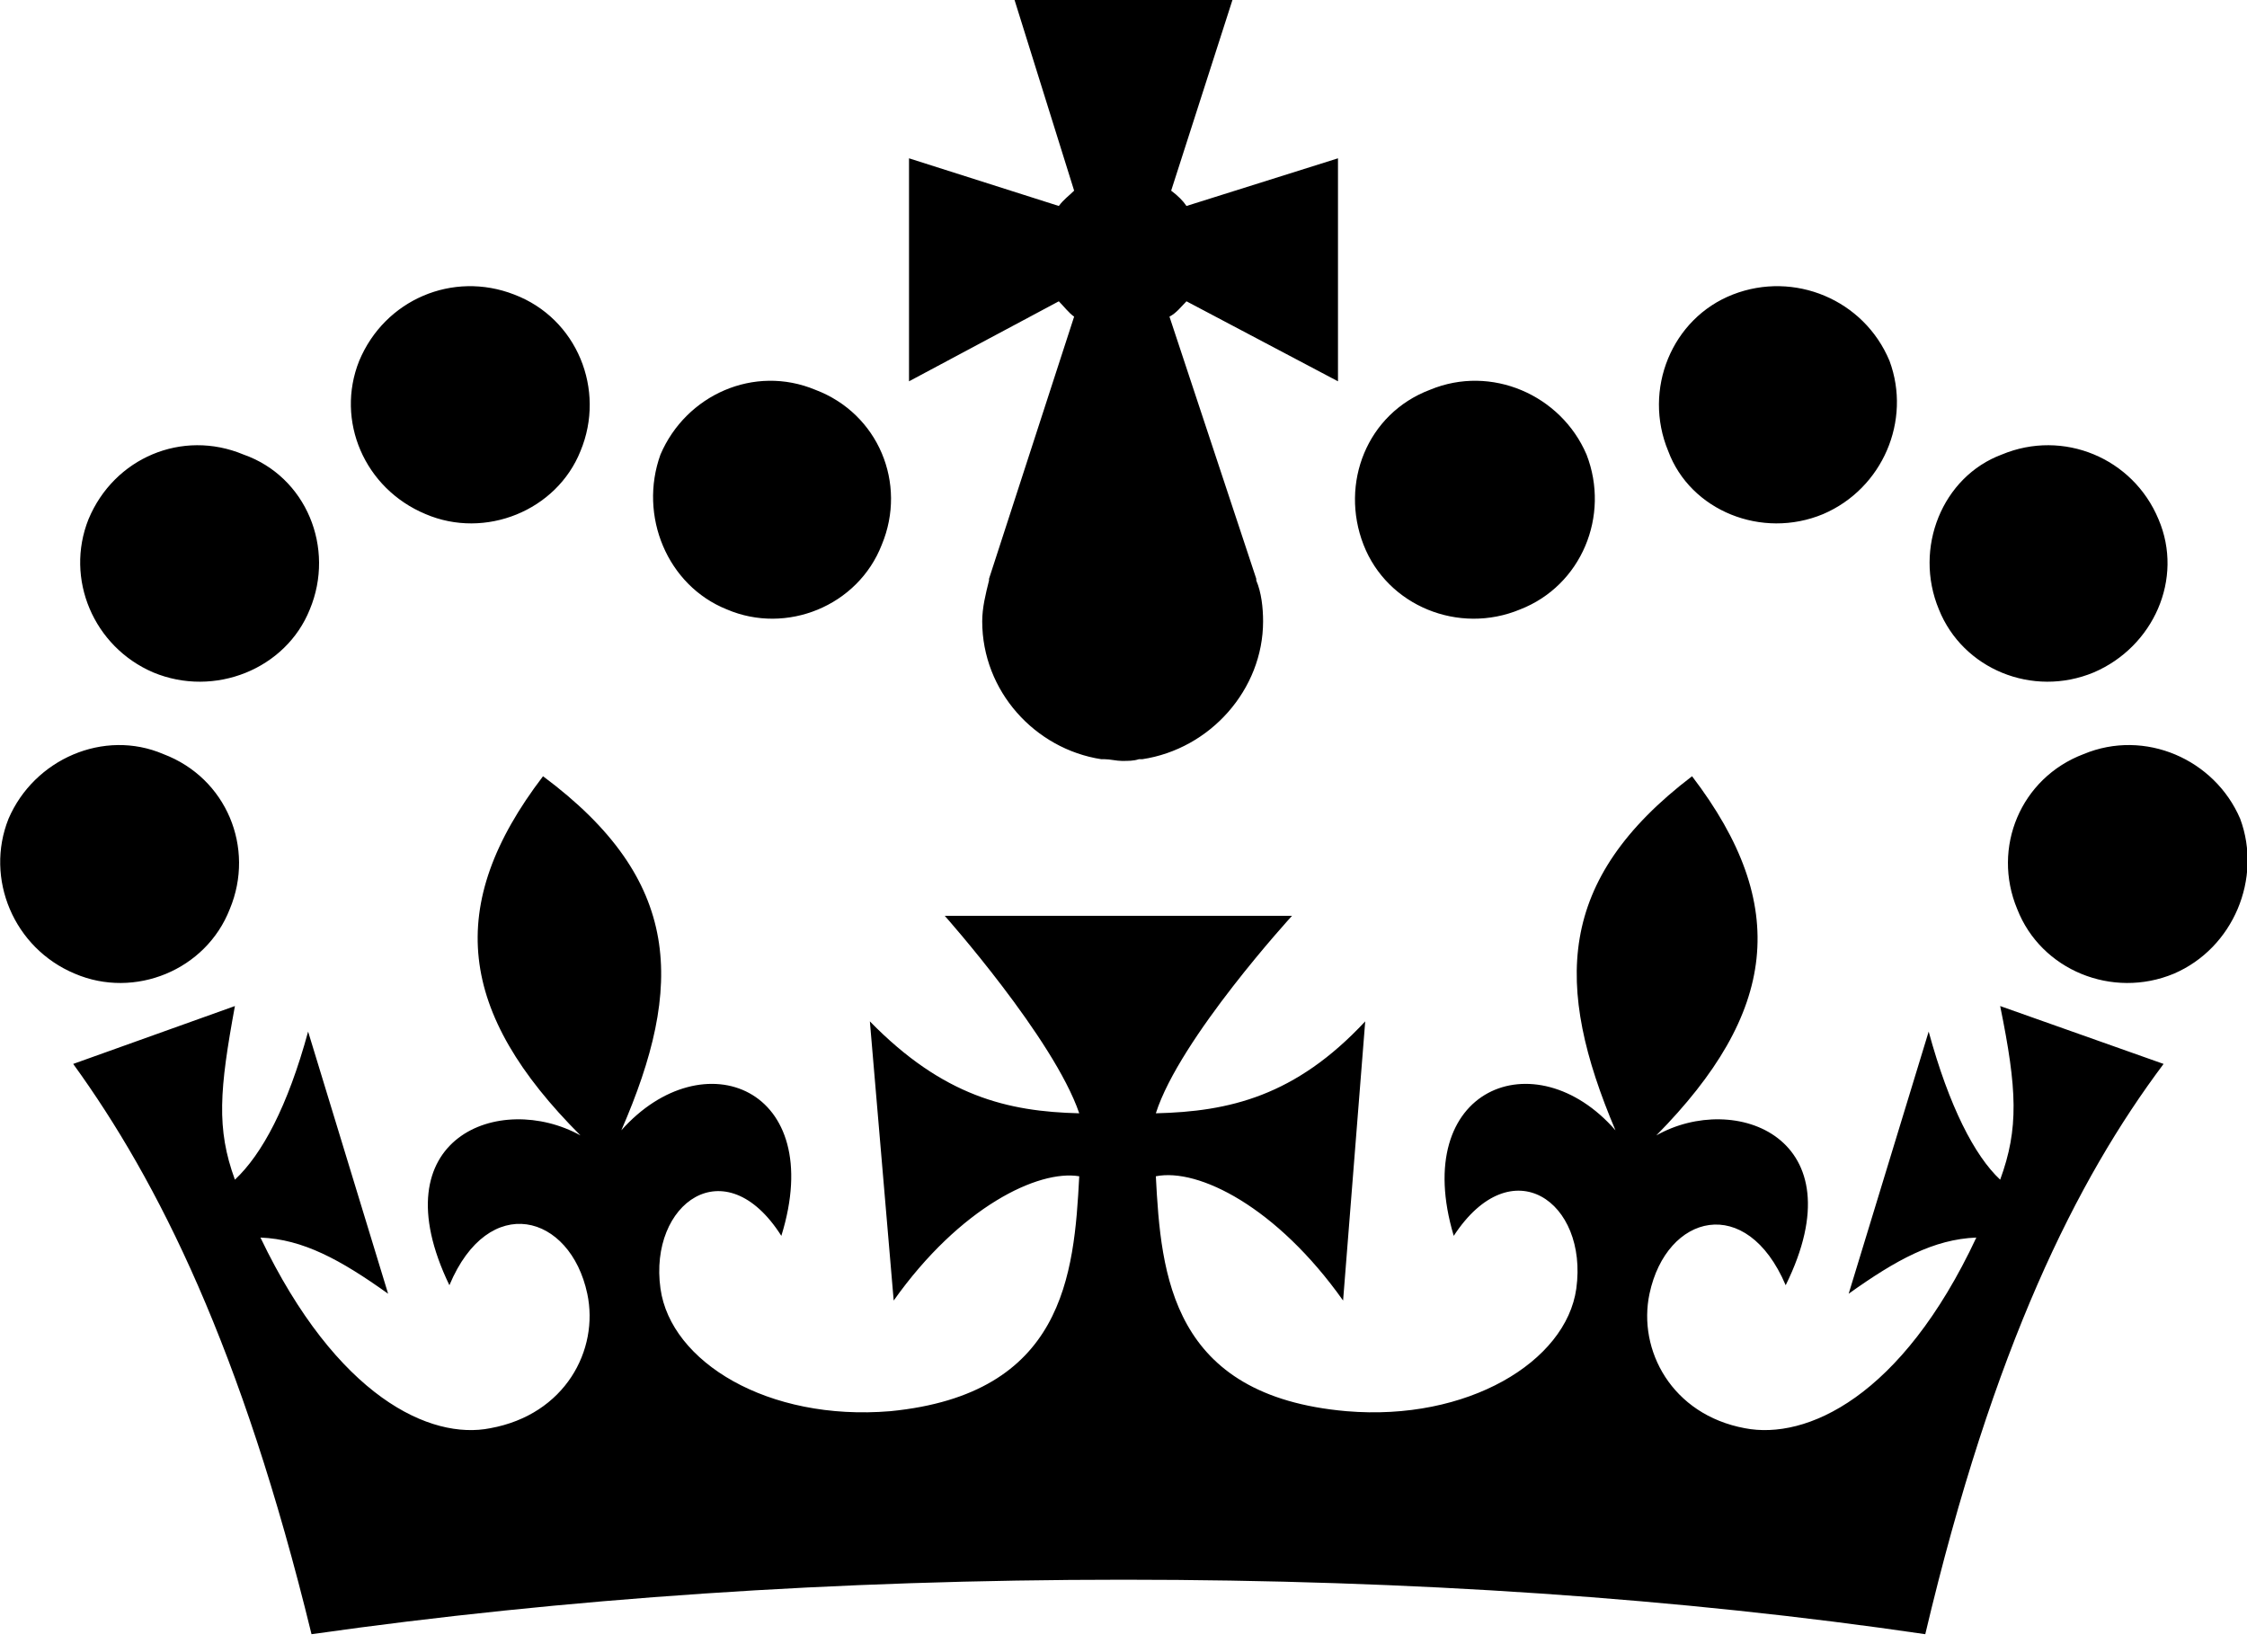
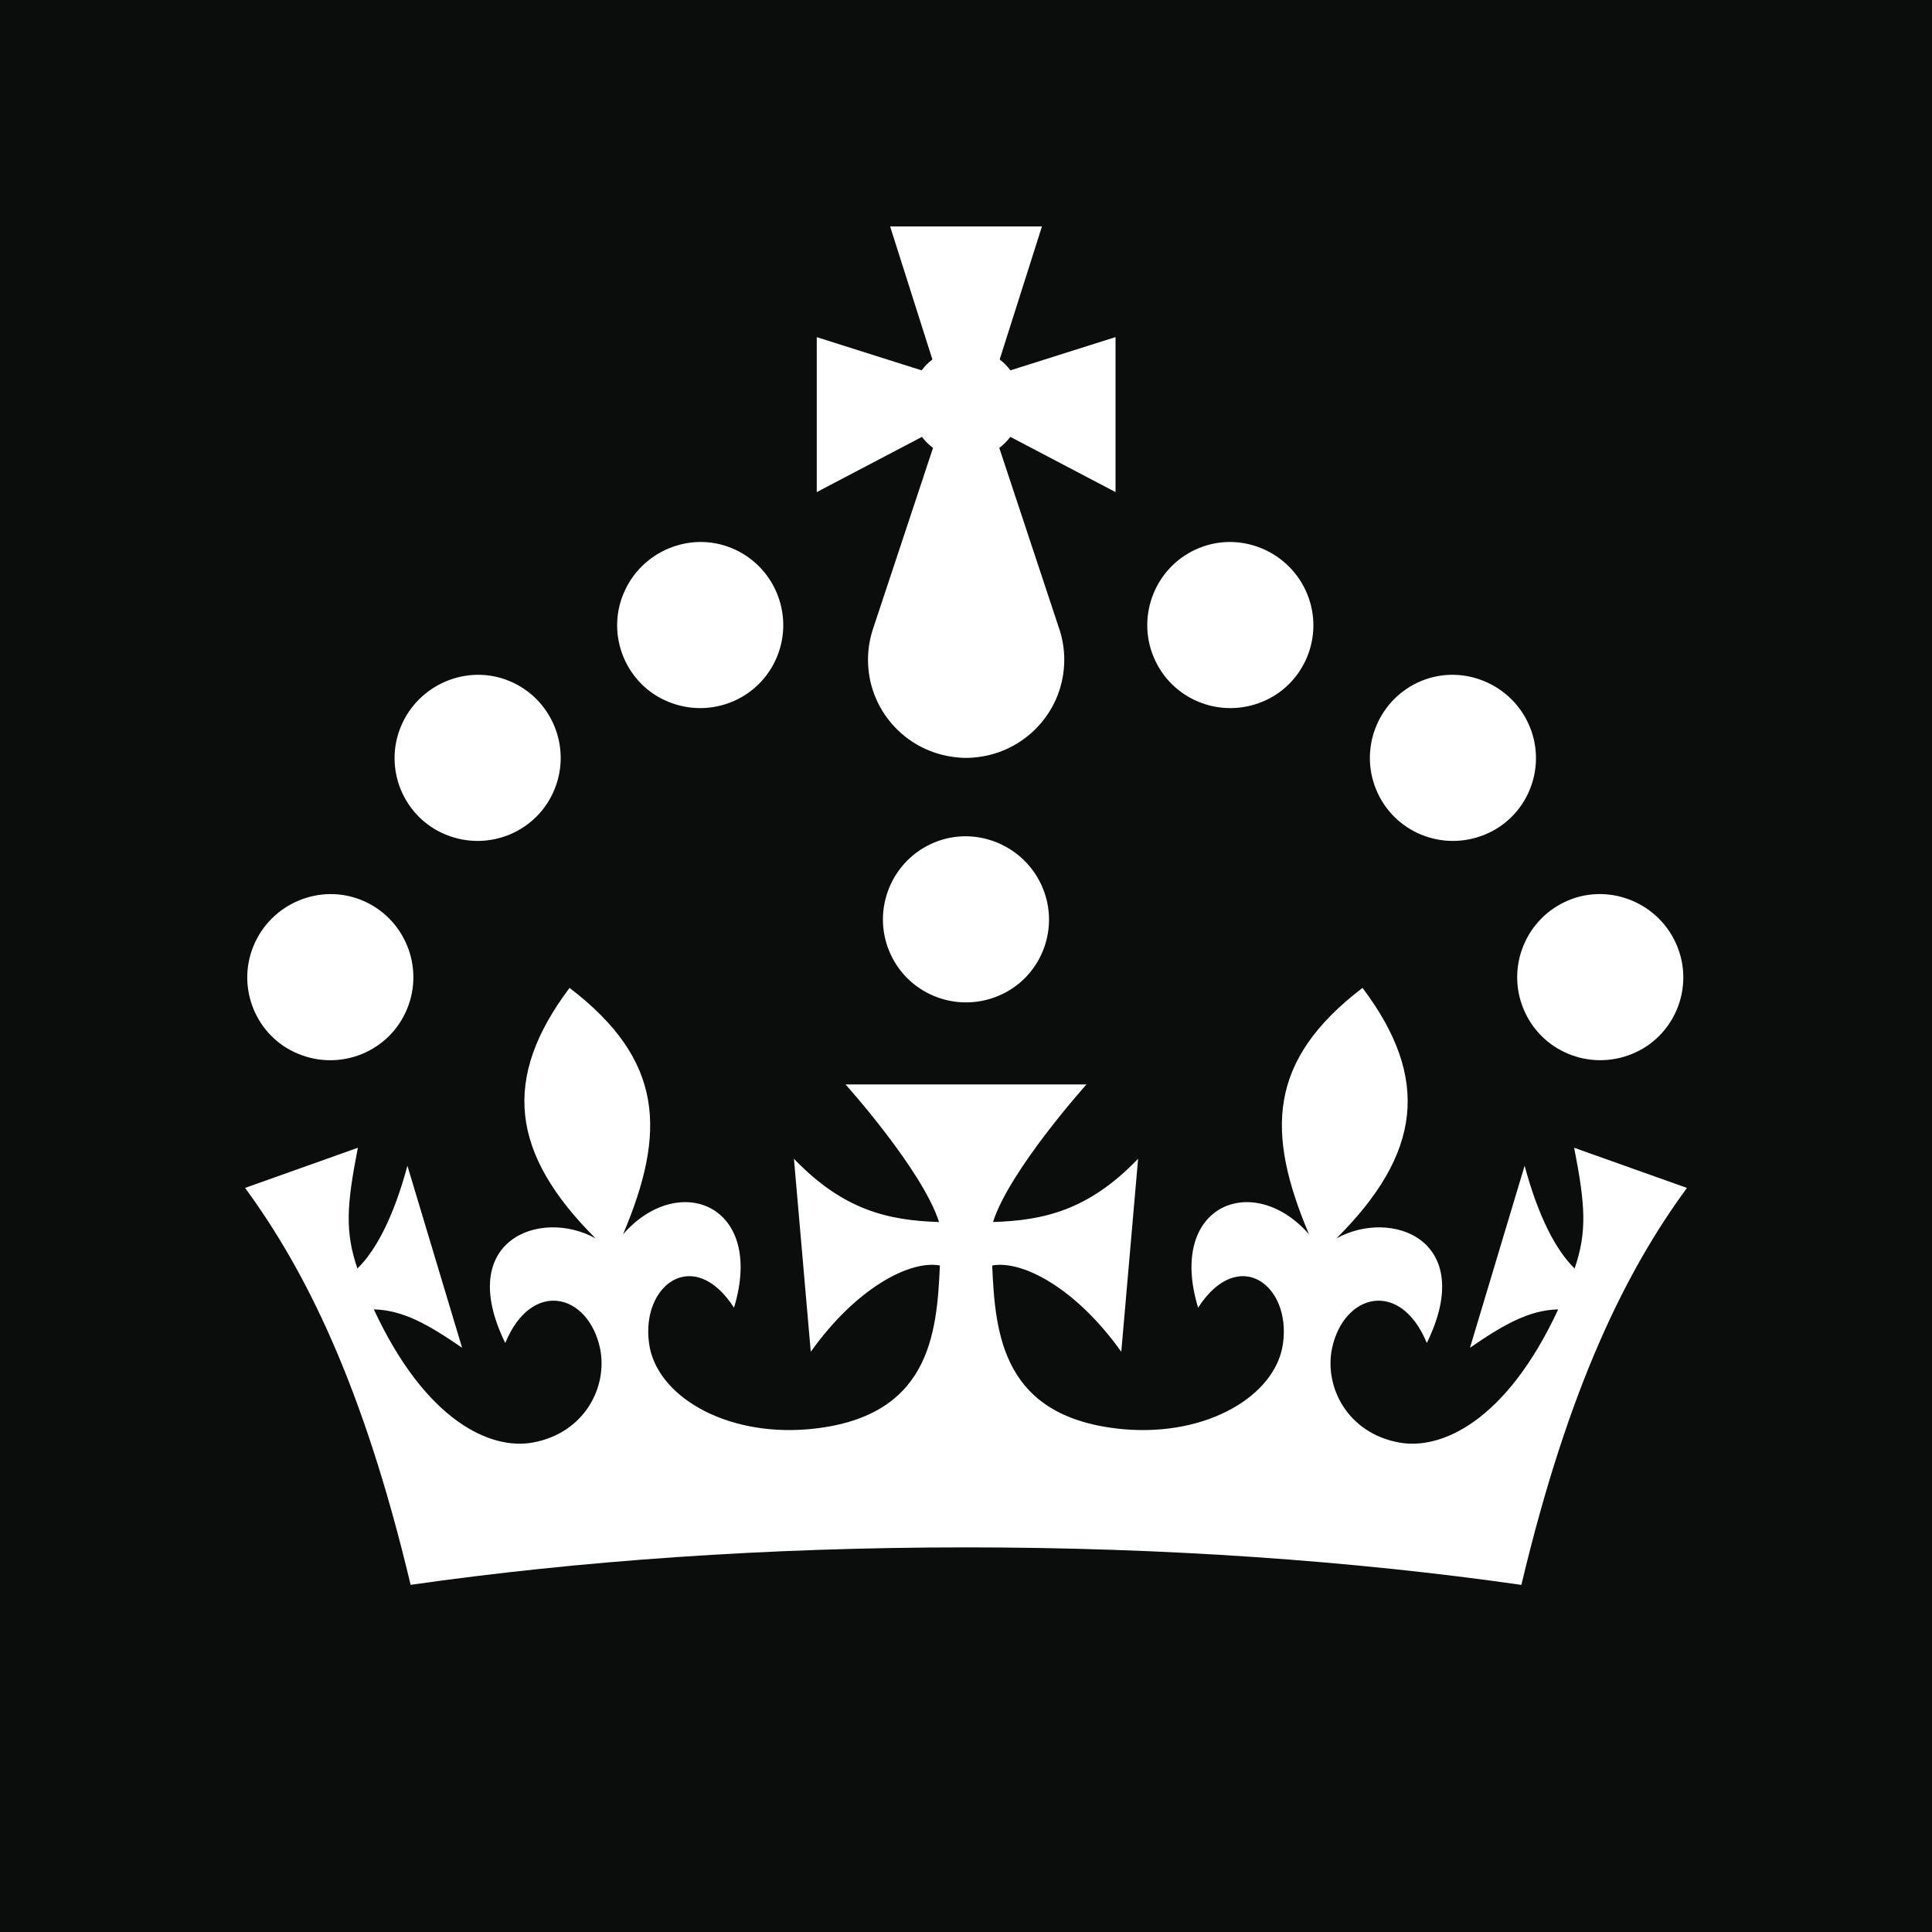
- <svg xmlns="http://www.w3.org/2000/svg" width="132" height="97" viewBox="0 0 132 97" version="1.1">
-   <g stroke="none" stroke-width="1" fill="none" fill-rule="evenodd">
-     <g fill="#000000">
-       <path d="M25 30.2C28.5 31.7 32.7 30 34.1 26.5 35.6 22.9 33.9 18.7 30.2 17.3 26.6 15.9 22.6 17.6 21.1 21.2 19.7 24.7 21.4 28.7 25 30.2L25 30.2ZM9 39.5C12.6 41 16.8 39.3 18.2 35.8 19.7 32.2 18 28 14.3 26.7 10.7 25.2 6.7 26.9 5.2 30.5 3.8 34 5.5 38 9 39.5L9 39.5ZM4.4 57.2C7.9 58.7 12.1 57 13.5 53.4 15 49.8 13.3 45.7 9.6 44.3 6.1 42.8 2 44.6 0.5 48.1 -0.9 51.6 0.8 55.7 4.4 57.2L4.4 57.2ZM42.7 35.8C46.2 37.3 50.4 35.6 51.8 32 53.3 28.4 51.6 24.3 47.9 22.9 44.3 21.4 40.3 23.2 38.8 26.7 37.5 30.3 39.2 34.4 42.7 35.8L42.7 35.8ZM107.1 30.2C103.5 31.7 99.3 30 98 26.5 96.5 22.9 98.2 18.7 101.8 17.3 105.4 15.9 109.5 17.6 111 21.2 112.3 24.7 110.6 28.7 107.1 30.2L107.1 30.2ZM123 39.5C119.4 41 115.3 39.3 113.9 35.8 112.4 32.2 114.1 28 117.6 26.7 121.2 25.2 125.3 26.9 126.8 30.5 128.3 34 126.5 38 123 39.5L123 39.5ZM127.7 57.2C124.1 58.7 119.9 57 118.5 53.4 117 49.8 118.7 45.7 122.4 44.3 126 42.8 130.1 44.6 131.6 48.1 132.9 51.6 131.2 55.7 127.7 57.2L127.7 57.2ZM89.3 35.8C85.7 37.3 81.5 35.6 80.1 32 78.7 28.4 80.3 24.3 84 22.9 87.6 21.4 91.7 23.2 93.2 26.7 94.6 30.3 92.9 34.4 89.3 35.8L89.3 35.8ZM69.7 17.7L69.7 17.7 78.6 22.4 78.6 9.3 69.7 12.1 69.7 12.1C69.5 11.8 69.2 11.5 68.8 11.2L68.8 11.2 72.4 0 66 0 59.6 0 63.1 11.2 63.1 11.2C62.8 11.5 62.5 11.7 62.2 12.1L62.2 12.1 53.4 9.3 53.4 22.4 62.2 17.7 62.2 17.7C62.5 18 62.8 18.4 63.1 18.6L58.1 34C58.1 34 58.1 34 58.1 34.1L58.1 34.1 58.1 34.1C57.9 34.9 57.7 35.7 57.7 36.5 57.7 40.6 60.8 44 64.7 44.6L64.9 44.6C65.2 44.6 65.6 44.7 65.9 44.7 66.3 44.7 66.6 44.7 66.9 44.6L67.1 44.6C71.1 44 74.2 40.5 74.2 36.5 74.2 35.7 74.1 34.8 73.8 34.1L73.8 34.1 73.8 34.1C73.8 34.1 73.8 34.1 73.8 34L68.7 18.6C69.1 18.4 69.4 18 69.7 17.7L69.7 17.7ZM66 92.8C82.9 92.8 98.8 93.9 113.1 96 117.1 79.1 122 69.3 127.1 62.5L117.5 59.1C118.5 64 118.6 66.3 117.5 69.3 116 67.9 114.5 65 113.3 60.6L108.6 76C111.4 74 113.6 72.8 116.1 72.7 111.7 82.1 106.1 84.6 102.5 83.9 98.2 83.1 96.2 79.3 96.9 76 97.9 71.3 102.6 70.1 104.9 75.5 109.2 66.8 101.9 64.1 97.3 66.7 104.4 59.5 105.2 53.2 99.4 45.6 91.4 51.7 91.3 57.9 94.9 66.4 90.2 61 82.8 63.9 85.4 72.6 88.8 67.4 93.3 70.6 92.6 75.7 92 80 86.2 83.5 79.1 82.9 68.8 82 68.2 74.9 67.9 69.1 70.4 68.6 75 70.9 78.9 76.4L80.2 60C76.1 64.4 72.2 65.3 67.9 65.4 69.3 61 75.9 53.8 75.9 53.8L66.4 53.8 66.4 53.8 66.4 53.8 55.5 53.8C55.5 53.8 61.9 61 63.4 65.4 59.2 65.3 55.4 64.4 51.1 60L52.5 76.4C56.4 70.9 61 68.7 63.4 69.1 63.1 74.9 62.5 81.9 52.3 82.9 45.1 83.5 39.4 80 38.8 75.7 38.1 70.7 42.6 67.4 45.9 72.6 48.6 63.9 41.3 61 36.5 66.4 40.2 57.9 40.1 51.7 31.9 45.6 26.1 53.2 26.9 59.5 34.1 66.7 29.4 64.1 22.2 66.8 26.4 75.5 28.7 70 33.5 71.3 34.5 76 35.2 79.3 33.2 83.1 28.8 83.9 25.3 84.6 19.8 82.1 15.3 72.7 17.8 72.8 20 74 22.8 76L18.1 60.6C16.9 65 15.4 67.8 13.8 69.3 12.7 66.3 12.9 64 13.8 59.1L4.3 62.5C9.3 69.4 14.2 79.2 18.3 96 33.1 93.9 49.1 92.8 66 92.8L66 92.8Z" />
-     </g>
-   </g>
+ <svg xmlns="http://www.w3.org/2000/svg" viewBox="0 0 512 512">
+   <path d="m0 0v512h512v-512zm415.76 238.55c11.12-4.56 24.05.88 28.67 12.11 4.63 11.17-.72 24.05-11.85 28.61-11.34 4.68-24.21-.67-28.83-11.88-4.65-11.18.67-24.18 12.01-28.84zm-39.05-58.11c11.12-4.56 24.05.89 28.68 12.12 4.62 11.17-.73 24.04-11.85 28.6-11.34 4.68-24.21-.67-28.83-11.88-4.65-11.18.67-24.18 12-28.84zm-58.98-35.19c11.12-4.57 24.05.88 28.67 12.11 4.62 11.17-.72 24.04-11.85 28.6-11.34 4.68-24.21-.67-28.84-11.88-4.64-11.18.67-24.18 12.01-28.83zm-101.34-55.92 27.83 8.81.09-.08c.77-1.03 1.68-1.94 2.7-2.73l.08-.08-11.2-35.25h20.12s20.12 0 20.12 0l-11.2 35.25.08.08c1.02.79 1.93 1.7 2.7 2.73l.08.08 27.84-8.81v41.08l-27.87-14.63-.06.06c-.83 1.08-1.8 2.04-2.88 2.86l16 48.28c.02.06.05.12.06.18l.02.05c.74 2.42 1.14 4.98 1.14 7.63 0 13.06-9.65 23.85-22.19 25.7-.18.03-.37.06-.55.08-1.07.14-2.16.23-3.26.23-1.11 0-2.19-.09-3.26-.23-.19-.02-.38-.06-.56-.08-12.55-1.85-22.19-12.63-22.19-25.7 0-2.65.4-5.21 1.15-7.62s.01-.06.01-.06c.02-.06.04-.12.06-.18l16.01-48.28c-1.09-.81-2.06-1.77-2.88-2.86l-.06-.06-27.87 14.63v-41.08zm48.11 174.62c-11.34 4.68-24.21-.67-28.84-11.88-4.64-11.18.67-24.18 12.01-28.83 11.12-4.57 24.05.88 28.67 12.11 4.62 11.17-.72 24.04-11.85 28.6zm-99.28-106.59c4.62-11.23 17.55-16.68 28.67-12.11 11.34 4.65 16.65 17.65 12.01 28.83-4.62 11.21-17.49 16.56-28.84 11.88-11.12-4.56-16.47-17.44-11.85-28.6zm-58.99 35.2c4.63-11.22 17.55-16.68 28.68-12.12 11.34 4.65 16.65 17.65 12 28.84-4.62 11.21-17.49 16.56-28.83 11.88-11.12-4.56-16.48-17.44-11.85-28.6zm-39.04 58.11c4.62-11.23 17.55-16.68 28.67-12.11 11.34 4.65 16.66 17.65 12.01 28.84-4.62 11.21-17.49 16.56-28.83 11.88-11.13-4.55-16.47-17.43-11.85-28.61zm335.98 169.34c-44.5-6.37-94.44-9.94-147.21-9.94s-102.66 3.57-147.14 9.93c-12.63-53.1-28-83.53-43.87-105.19l29.89-10.64c-2.97 15.18-3.45 22.24-.12 32 4.93-4.82 9.6-13.68 13.25-27.23l14.49 48.23c-8.82-6.07-15.61-9.99-23.39-10.17 13.79 29.7 31.01 37.34 42.17 35.28 13.62-2.5 19.89-14.65 17.78-24.95-3.13-14.6-18.12-18.41-25.12-1.42-13.39-27.31 9.32-35.81 23.93-27.73-22.44-22.39-25.01-42.29-6.89-66.38 25.24 19.3 25.54 38.41 14.18 65.3 14.74-16.87 37.68-7.81 29.4 19.45-10.64-16.46-24.71-6.1-22.5 9.53 1.87 13.62 19.85 24.62 42.25 22.68 32.1-2.91 34.01-25.06 34.81-43.39-7.89-1.46-22.1 5.86-34.22 22.87l-4.46-51.16c13.18 13.74 25.16 16.35 38.46 16.77-4.43-13.82-24.78-36.46-24.78-36.46h63.85s-20.35 22.64-24.78 36.46c13.3-.42 25.28-3.03 38.46-16.77l-4.46 51.16c-12.11-17.01-26.32-24.33-34.21-22.87.8 18.34 2.71 40.48 34.81 43.39 22.39 1.95 40.38-9.05 42.25-22.68 2.21-15.63-11.86-25.99-22.49-9.53-8.29-27.26 14.65-36.32 29.39-19.45-11.36-26.89-11.07-46 14.18-65.3 18.12 24.08 15.55 43.99-6.9 66.38 14.62-8.08 37.32.43 23.94 27.73-7-16.99-21.98-13.18-25.12 1.42-2.11 10.3 4.15 22.46 17.77 24.95 11.16 2.06 28.38-5.58 42.17-35.28-7.77.18-14.57 4.11-23.38 10.17l14.48-48.23c3.65 13.55 8.32 22.41 13.25 27.23 3.33-9.76 2.85-16.82-.12-32l29.89 10.64c-15.88 21.66-31.25 52.09-43.88 105.2z" fill="#0b0c0c" />
</svg>
